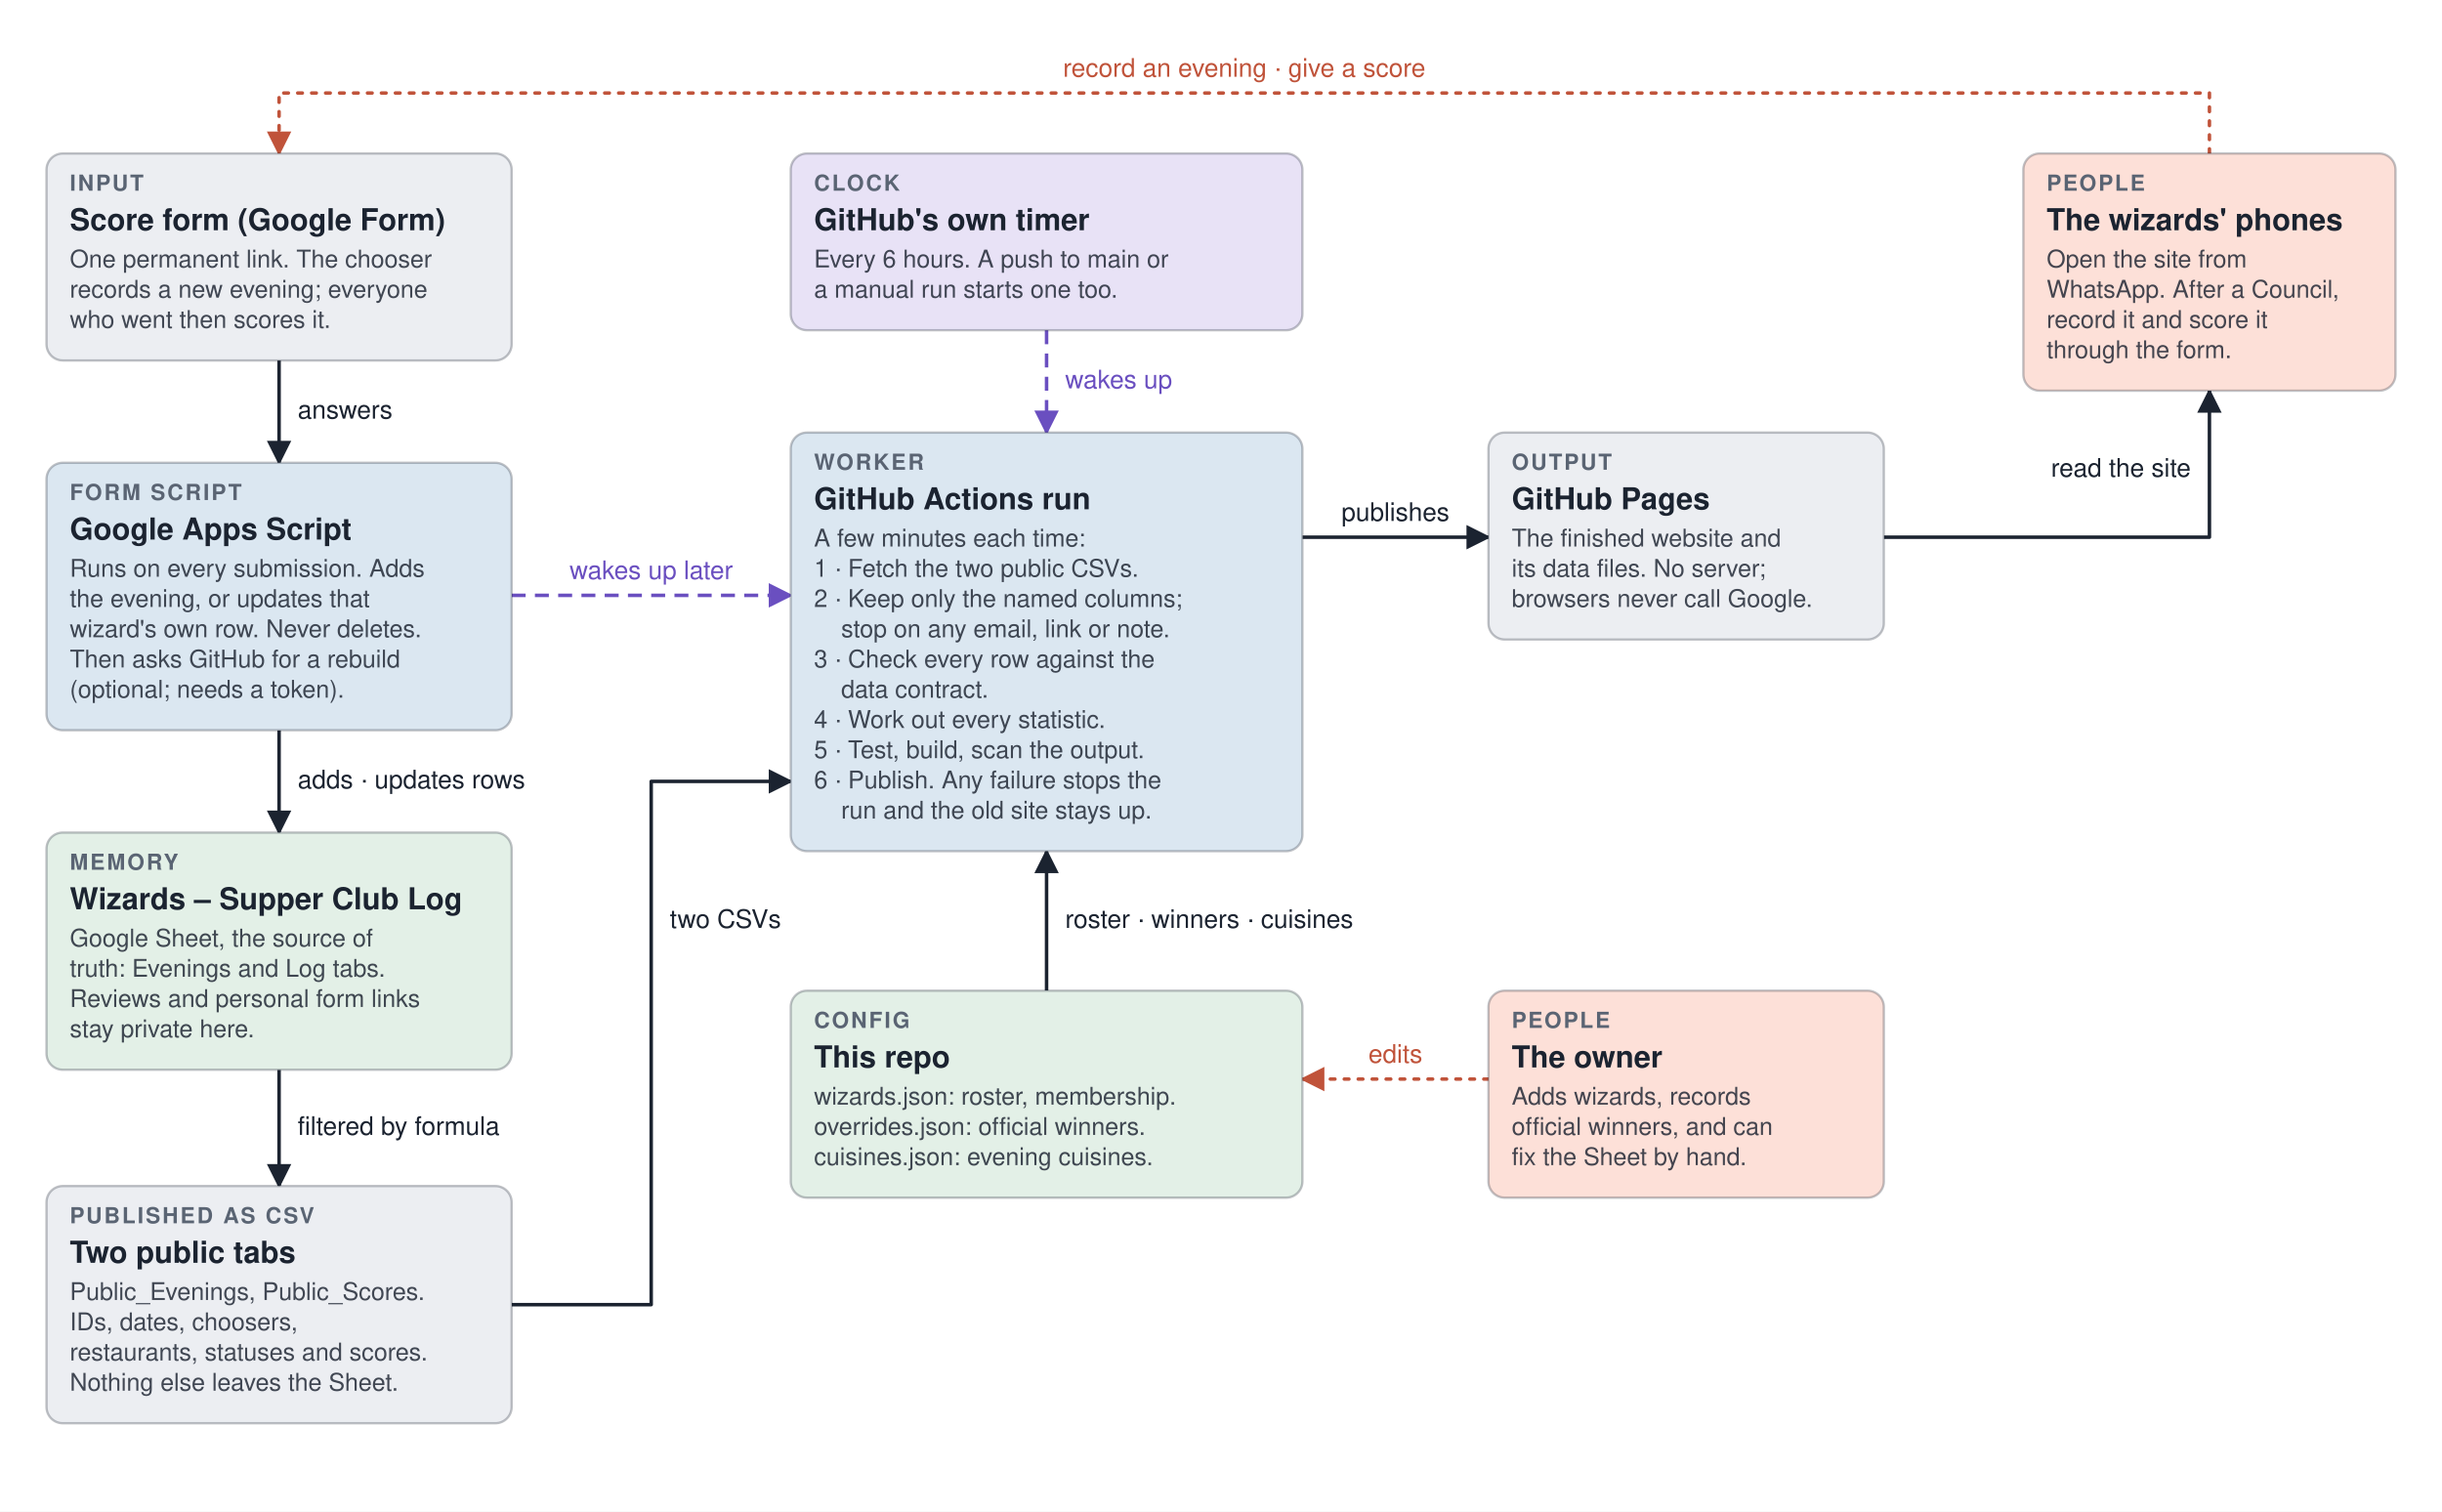
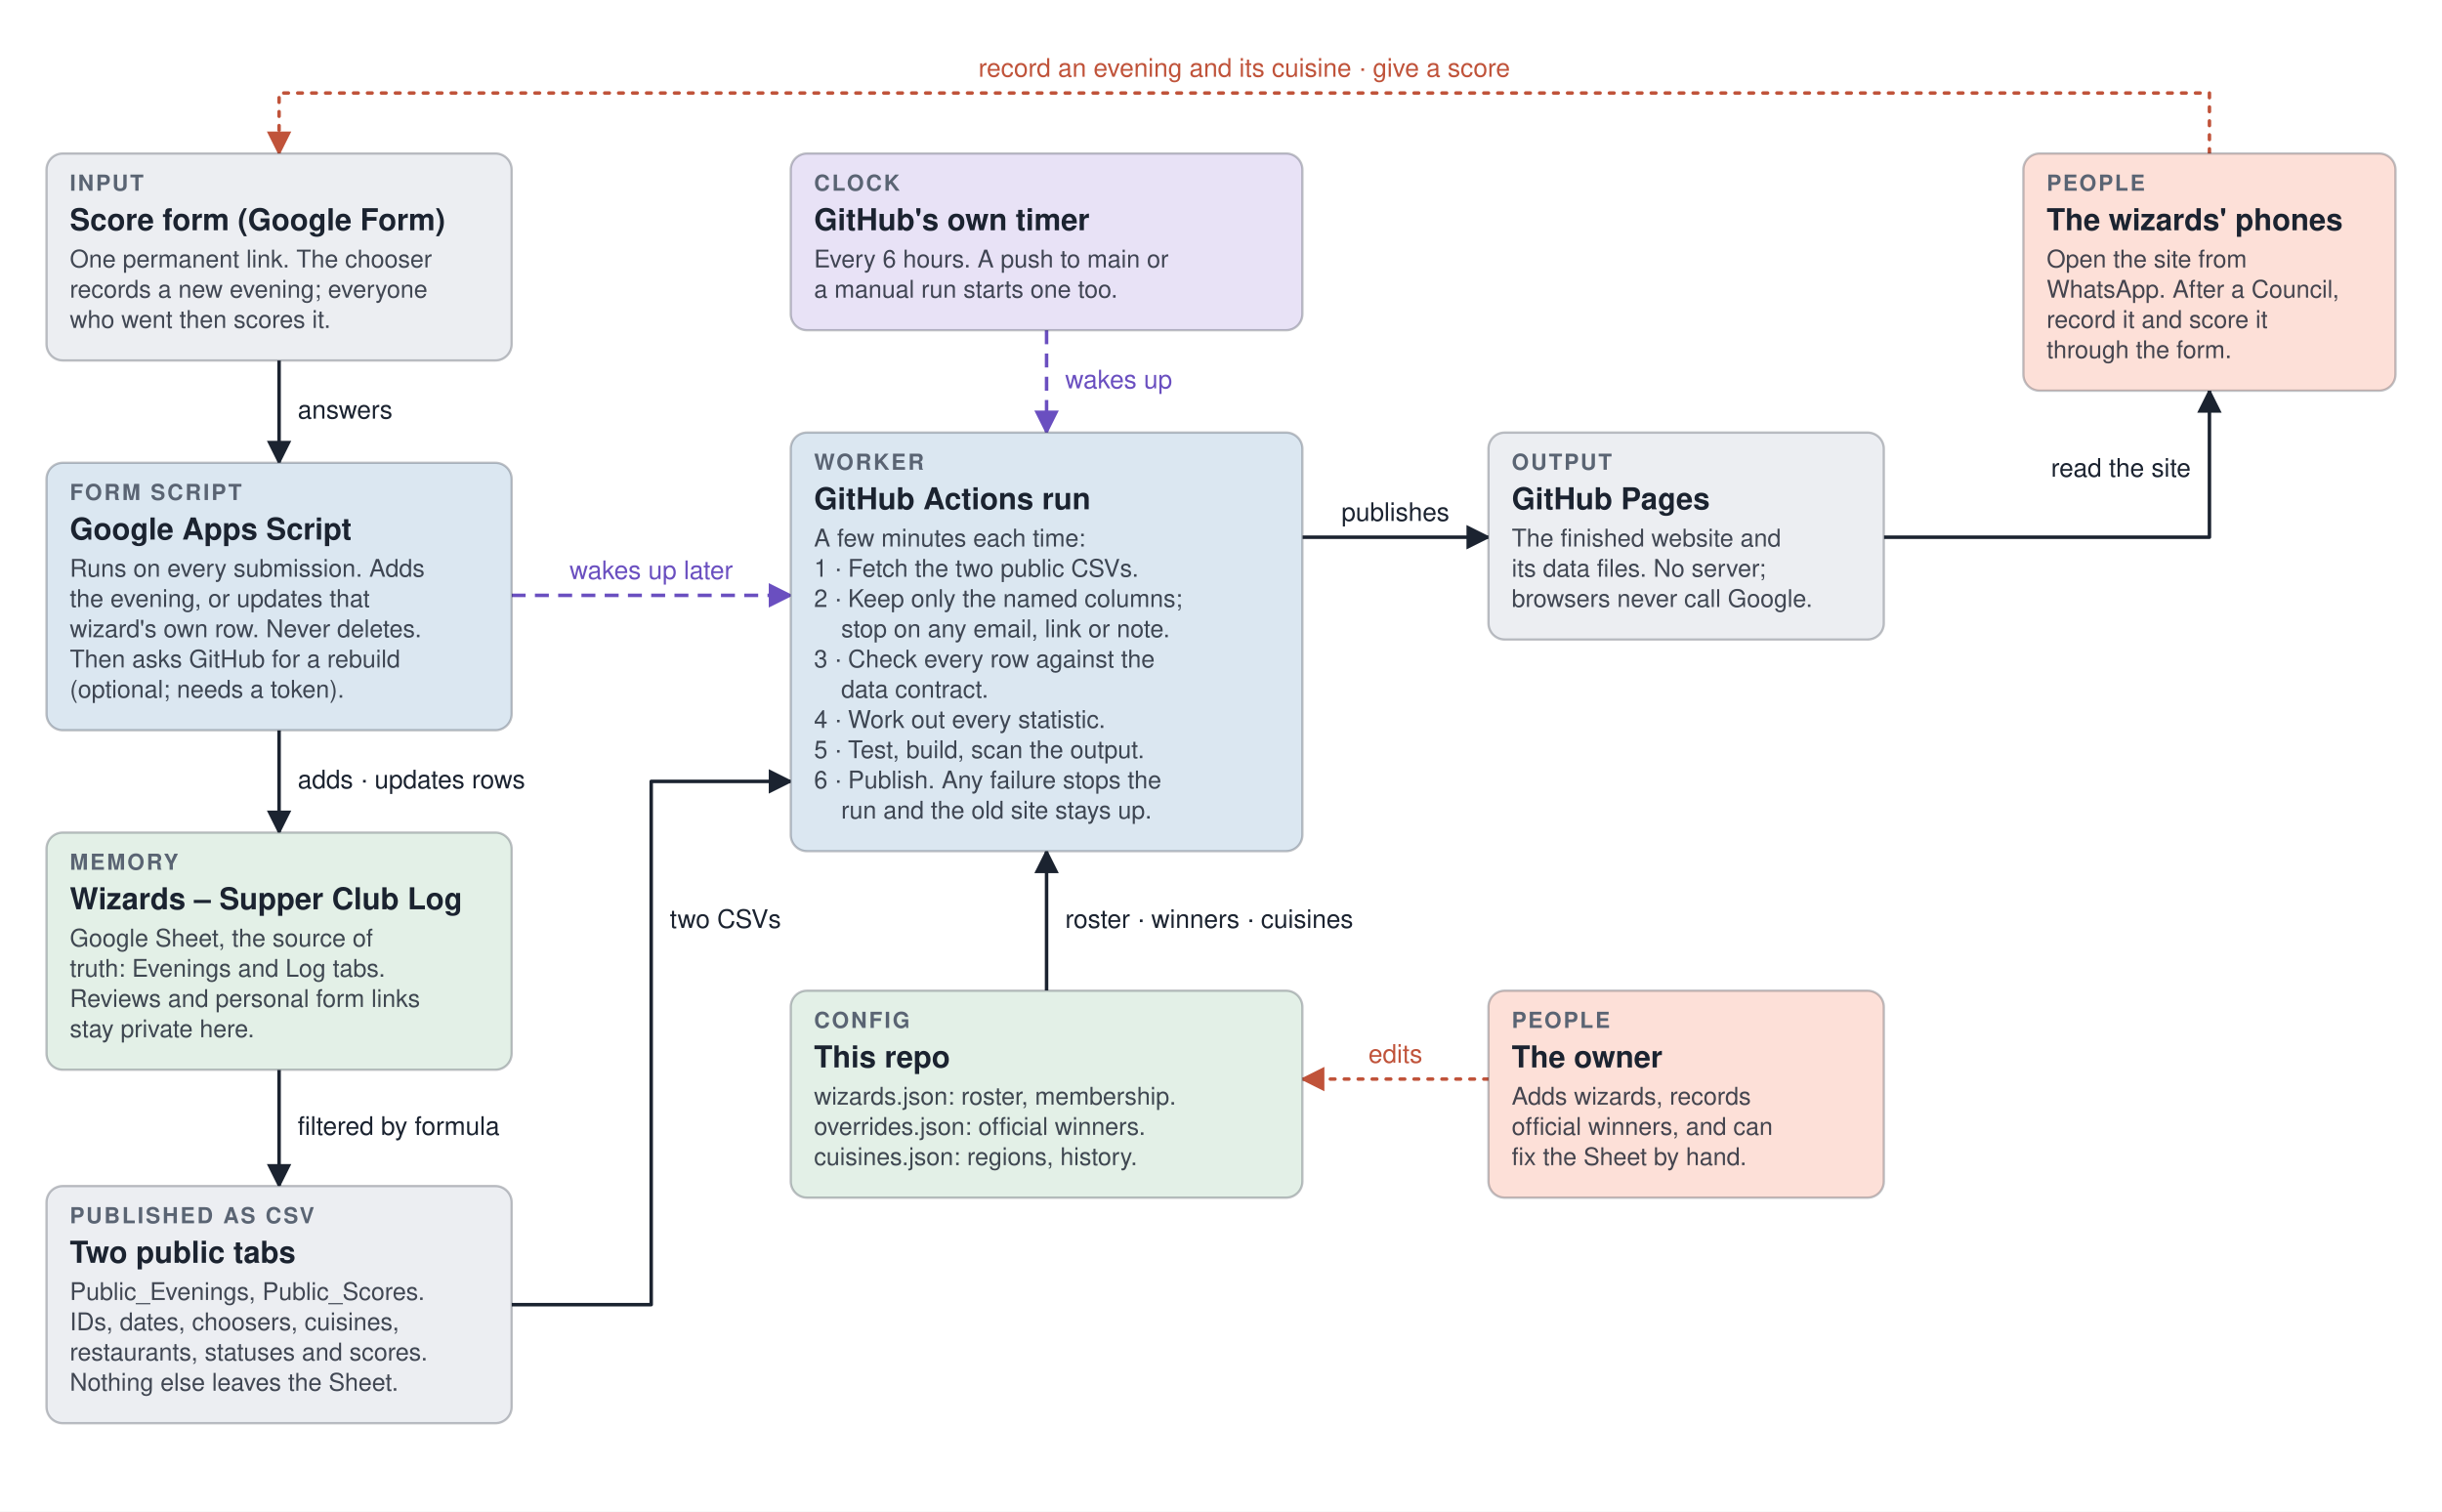
<svg xmlns="http://www.w3.org/2000/svg" viewBox="0 0 1050 650" width="1050" height="650" role="img" aria-label="Architecture: wizards fill in one Google Form; an Apps Script writes each answer into the Google Sheet, which is the source of truth. Two filtered tabs are published as CSV. A GitHub Actions run, woken by GitHub's timer every 6 hours or by the form script a few minutes after a submission, fetches the CSVs, checks them, works out the statistics using the roster and official winners kept in this repo, and publishes a static site to GitHub Pages, which the wizards read on their phones.">
  <style>
svg { font-family: -apple-system, "Segoe UI", Helvetica, Arial, sans-serif; }
.node rect { stroke: #1b2330; stroke-opacity: .28; stroke-width: 1; }
.role-clock rect { fill: #e8e2f6 } .role-worker rect { fill: #dbe7f1 } .role-ext rect { fill: #eceef2 }
.role-store rect { fill: #e3f0e7 } .role-ai rect { fill: #fbe8cc } .role-people rect { fill: #fde0d8 }
.node .eyebrow { font-size: 9.5px; letter-spacing: .09em; fill: #5a6473; font-weight: 600; }
.node .name { font-size: 13px; font-weight: 600; fill: #1b2330; }
.node .sub { font-size: 10.5px; fill: #1b2330; fill-opacity: .82; white-space: pre; }
.edge { fill: none; stroke-width: 1.5; stroke: #1b2330; stroke-linejoin: round; }
.edge-trigger { stroke: #6a4fc0; stroke-dasharray: 6 4; }
.edge-human { stroke: #c0533a; stroke-dasharray: 2 4; stroke-linecap: round; }
.fill-t { fill: #6a4fc0 } .fill-h { fill: #c0533a } .fill-d { fill: #1b2330 }
.lbl { font-size: 11px; fill: #1b2330; }
.lbl-trigger { fill: #6a4fc0; font-weight: 500; }
.lbl-human { fill: #c0533a; font-weight: 500; }
.lbl-bg { fill: #ffffff; }
</style>
  <defs>
    <marker id="arrow" viewBox="0 0 10 10" refX="9" refY="5" markerWidth="7" markerHeight="7" orient="auto-start-reverse">
      <path d="M0,0 L10,5 L0,10 z" class="fill-d" />
    </marker>
    <marker id="arrow-t" viewBox="0 0 10 10" refX="9" refY="5" markerWidth="7" markerHeight="7" orient="auto-start-reverse">
      <path d="M0,0 L10,5 L0,10 z" class="fill-t" />
    </marker>
    <marker id="arrow-h" viewBox="0 0 10 10" refX="9" refY="5" markerWidth="7" markerHeight="7" orient="auto-start-reverse">
      <path d="M0,0 L10,5 L0,10 z" class="fill-h" />
    </marker>
  </defs>
  <rect width="1050" height="650" fill="#ffffff" />
  <g transform="translate(0,26)">
    <polyline class="edge edge-human" points="950,40 950,14 120,14 120,40" marker-end="url(#arrow-h)" />
-     <rect class="lbl-bg" x="435.5" y="-4" width="199" height="15" rx="3" />
-     <text class="lbl lbl-human" x="535" y="7" text-anchor="middle">record an evening · give a score</text>
+     <rect class="lbl-bg" x="387.5" y="-4" width="295" height="15" rx="3" />
+     <text class="lbl lbl-human" x="535" y="7" text-anchor="middle">record an evening and its cuisine · give a score</text>
    <polyline class="edge edge-data" points="120,129 120,173" marker-end="url(#arrow)" />
    <rect class="lbl-bg" x="124" y="143" width="49" height="15" rx="3" />
    <text class="lbl lbl-data" x="128" y="154" text-anchor="start">answers</text>
    <polyline class="edge edge-data" points="120,288 120,332" marker-end="url(#arrow)" />
    <rect class="lbl-bg" x="124" y="302" width="121" height="15" rx="3" />
    <text class="lbl lbl-data" x="128" y="313" text-anchor="start">adds · updates rows</text>
    <polyline class="edge edge-data" points="120,434 120,484" marker-end="url(#arrow)" />
    <rect class="lbl-bg" x="124" y="451" width="121" height="15" rx="3" />
    <text class="lbl lbl-data" x="128" y="462" text-anchor="start">filtered by formula</text>
    <polyline class="edge edge-trigger" points="450,116 450,160" marker-end="url(#arrow-t)" />
    <rect class="lbl-bg" x="454" y="130" width="55" height="15" rx="3" />
    <text class="lbl lbl-trigger" x="458" y="141" text-anchor="start">wakes up</text>
    <polyline class="edge edge-trigger" points="220,230 340,230" marker-end="url(#arrow-t)" />
    <rect class="lbl-bg" x="234.5" y="212" width="91" height="15" rx="3" />
    <text class="lbl lbl-trigger" x="280" y="223" text-anchor="middle">wakes up later</text>
    <polyline class="edge edge-data" points="220,535 280,535 280,310 340,310" marker-end="url(#arrow)" />
    <rect class="lbl-bg" x="284" y="362" width="55" height="15" rx="3" />
    <text class="lbl lbl-data" x="288" y="373" text-anchor="start">two CSVs</text>
    <polyline class="edge edge-data" points="450,400 450,340" marker-end="url(#arrow)" />
    <rect class="lbl-bg" x="454" y="362" width="169" height="15" rx="3" />
    <text class="lbl lbl-data" x="458" y="373" text-anchor="start">roster · winners · cuisines</text>
    <polyline class="edge edge-data" points="560,205 640,205" marker-end="url(#arrow)" />
    <rect class="lbl-bg" x="569.5" y="187" width="61" height="15" rx="3" />
    <text class="lbl lbl-data" x="600" y="198" text-anchor="middle">publishes</text>
    <polyline class="edge edge-data" points="810,205 950,205 950,142" marker-end="url(#arrow)" />
    <rect class="lbl-bg" x="861" y="168" width="85" height="15" rx="3" />
    <text class="lbl lbl-data" x="942" y="179" text-anchor="end">read the site</text>
    <polyline class="edge edge-human" points="640,438 560,438" marker-end="url(#arrow-h)" />
    <rect class="lbl-bg" x="581.5" y="420" width="37" height="15" rx="3" />
    <text class="lbl lbl-human" x="600" y="431" text-anchor="middle">edits</text>
    <g class="node role-ext">
      <rect x="20" y="40" width="200" height="89" rx="7" />
      <text class="eyebrow" x="30" y="56">INPUT</text>
      <text class="name" x="30" y="73">Score form (Google Form)</text>
      <text class="sub" x="30" y="89" xml:space="preserve">One permanent link. The chooser</text>
      <text class="sub" x="30" y="102" xml:space="preserve">records a new evening; everyone</text>
      <text class="sub" x="30" y="115" xml:space="preserve">who went then scores it.</text>
    </g>
    <g class="node role-worker">
      <rect x="20" y="173" width="200" height="115" rx="7" />
      <text class="eyebrow" x="30" y="189">FORM SCRIPT</text>
      <text class="name" x="30" y="206">Google Apps Script</text>
      <text class="sub" x="30" y="222" xml:space="preserve">Runs on every submission. Adds</text>
      <text class="sub" x="30" y="235" xml:space="preserve">the evening, or updates that</text>
      <text class="sub" x="30" y="248" xml:space="preserve">wizard's own row. Never deletes.</text>
      <text class="sub" x="30" y="261" xml:space="preserve">Then asks GitHub for a rebuild</text>
      <text class="sub" x="30" y="274" xml:space="preserve">(optional; needs a token).</text>
    </g>
    <g class="node role-store">
      <rect x="20" y="332" width="200" height="102" rx="7" />
      <text class="eyebrow" x="30" y="348">MEMORY</text>
      <text class="name" x="30" y="365">Wizards – Supper Club Log</text>
      <text class="sub" x="30" y="381" xml:space="preserve">Google Sheet, the source of</text>
      <text class="sub" x="30" y="394" xml:space="preserve">truth: Evenings and Log tabs.</text>
      <text class="sub" x="30" y="407" xml:space="preserve">Reviews and personal form links</text>
      <text class="sub" x="30" y="420" xml:space="preserve">stay private here.</text>
    </g>
    <g class="node role-ext">
      <rect x="20" y="484" width="200" height="102" rx="7" />
      <text class="eyebrow" x="30" y="500">PUBLISHED AS CSV</text>
      <text class="name" x="30" y="517">Two public tabs</text>
      <text class="sub" x="30" y="533" xml:space="preserve">Public_Evenings, Public_Scores.</text>
-       <text class="sub" x="30" y="546" xml:space="preserve">IDs, dates, choosers,</text>
+       <text class="sub" x="30" y="546" xml:space="preserve">IDs, dates, choosers, cuisines,</text>
      <text class="sub" x="30" y="559" xml:space="preserve">restaurants, statuses and scores.</text>
      <text class="sub" x="30" y="572" xml:space="preserve">Nothing else leaves the Sheet.</text>
    </g>
    <g class="node role-clock">
      <rect x="340" y="40" width="220" height="76" rx="7" />
      <text class="eyebrow" x="350" y="56">CLOCK</text>
      <text class="name" x="350" y="73">GitHub's own timer</text>
      <text class="sub" x="350" y="89" xml:space="preserve">Every 6 hours. A push to main or</text>
      <text class="sub" x="350" y="102" xml:space="preserve">a manual run starts one too.</text>
    </g>
    <g class="node role-worker">
      <rect x="340" y="160" width="220" height="180" rx="7" />
      <text class="eyebrow" x="350" y="176">WORKER</text>
      <text class="name" x="350" y="193">GitHub Actions run</text>
      <text class="sub" x="350" y="209" xml:space="preserve">A few minutes each time:</text>
      <text class="sub" x="350" y="222" xml:space="preserve">1 · Fetch the two public CSVs.</text>
      <text class="sub" x="350" y="235" xml:space="preserve">2 · Keep only the named columns;</text>
      <text class="sub" x="350" y="248" xml:space="preserve">    stop on any email, link or note.</text>
      <text class="sub" x="350" y="261" xml:space="preserve">3 · Check every row against the</text>
      <text class="sub" x="350" y="274" xml:space="preserve">    data contract.</text>
      <text class="sub" x="350" y="287" xml:space="preserve">4 · Work out every statistic.</text>
      <text class="sub" x="350" y="300" xml:space="preserve">5 · Test, build, scan the output.</text>
      <text class="sub" x="350" y="313" xml:space="preserve">6 · Publish. Any failure stops the</text>
      <text class="sub" x="350" y="326" xml:space="preserve">    run and the old site stays up.</text>
    </g>
    <g class="node role-store">
      <rect x="340" y="400" width="220" height="89" rx="7" />
      <text class="eyebrow" x="350" y="416">CONFIG</text>
      <text class="name" x="350" y="433">This repo</text>
      <text class="sub" x="350" y="449" xml:space="preserve">wizards.json: roster, membership.</text>
      <text class="sub" x="350" y="462" xml:space="preserve">overrides.json: official winners.</text>
-       <text class="sub" x="350" y="475" xml:space="preserve">cuisines.json: evening cuisines.</text>
+       <text class="sub" x="350" y="475" xml:space="preserve">cuisines.json: regions, history.</text>
    </g>
    <g class="node role-ext">
      <rect x="640" y="160" width="170" height="89" rx="7" />
      <text class="eyebrow" x="650" y="176">OUTPUT</text>
      <text class="name" x="650" y="193">GitHub Pages</text>
      <text class="sub" x="650" y="209" xml:space="preserve">The finished website and</text>
      <text class="sub" x="650" y="222" xml:space="preserve">its data files. No server;</text>
      <text class="sub" x="650" y="235" xml:space="preserve">browsers never call Google.</text>
    </g>
    <g class="node role-people">
      <rect x="640" y="400" width="170" height="89" rx="7" />
      <text class="eyebrow" x="650" y="416">PEOPLE</text>
      <text class="name" x="650" y="433">The owner</text>
      <text class="sub" x="650" y="449" xml:space="preserve">Adds wizards, records</text>
      <text class="sub" x="650" y="462" xml:space="preserve">official winners, and can</text>
      <text class="sub" x="650" y="475" xml:space="preserve">fix the Sheet by hand.</text>
    </g>
    <g class="node role-people">
      <rect x="870" y="40" width="160" height="102" rx="7" />
      <text class="eyebrow" x="880" y="56">PEOPLE</text>
      <text class="name" x="880" y="73">The wizards' phones</text>
      <text class="sub" x="880" y="89" xml:space="preserve">Open the site from</text>
      <text class="sub" x="880" y="102" xml:space="preserve">WhatsApp. After a Council,</text>
      <text class="sub" x="880" y="115" xml:space="preserve">record it and score it</text>
      <text class="sub" x="880" y="128" xml:space="preserve">through the form.</text>
    </g>
  </g>
</svg>
